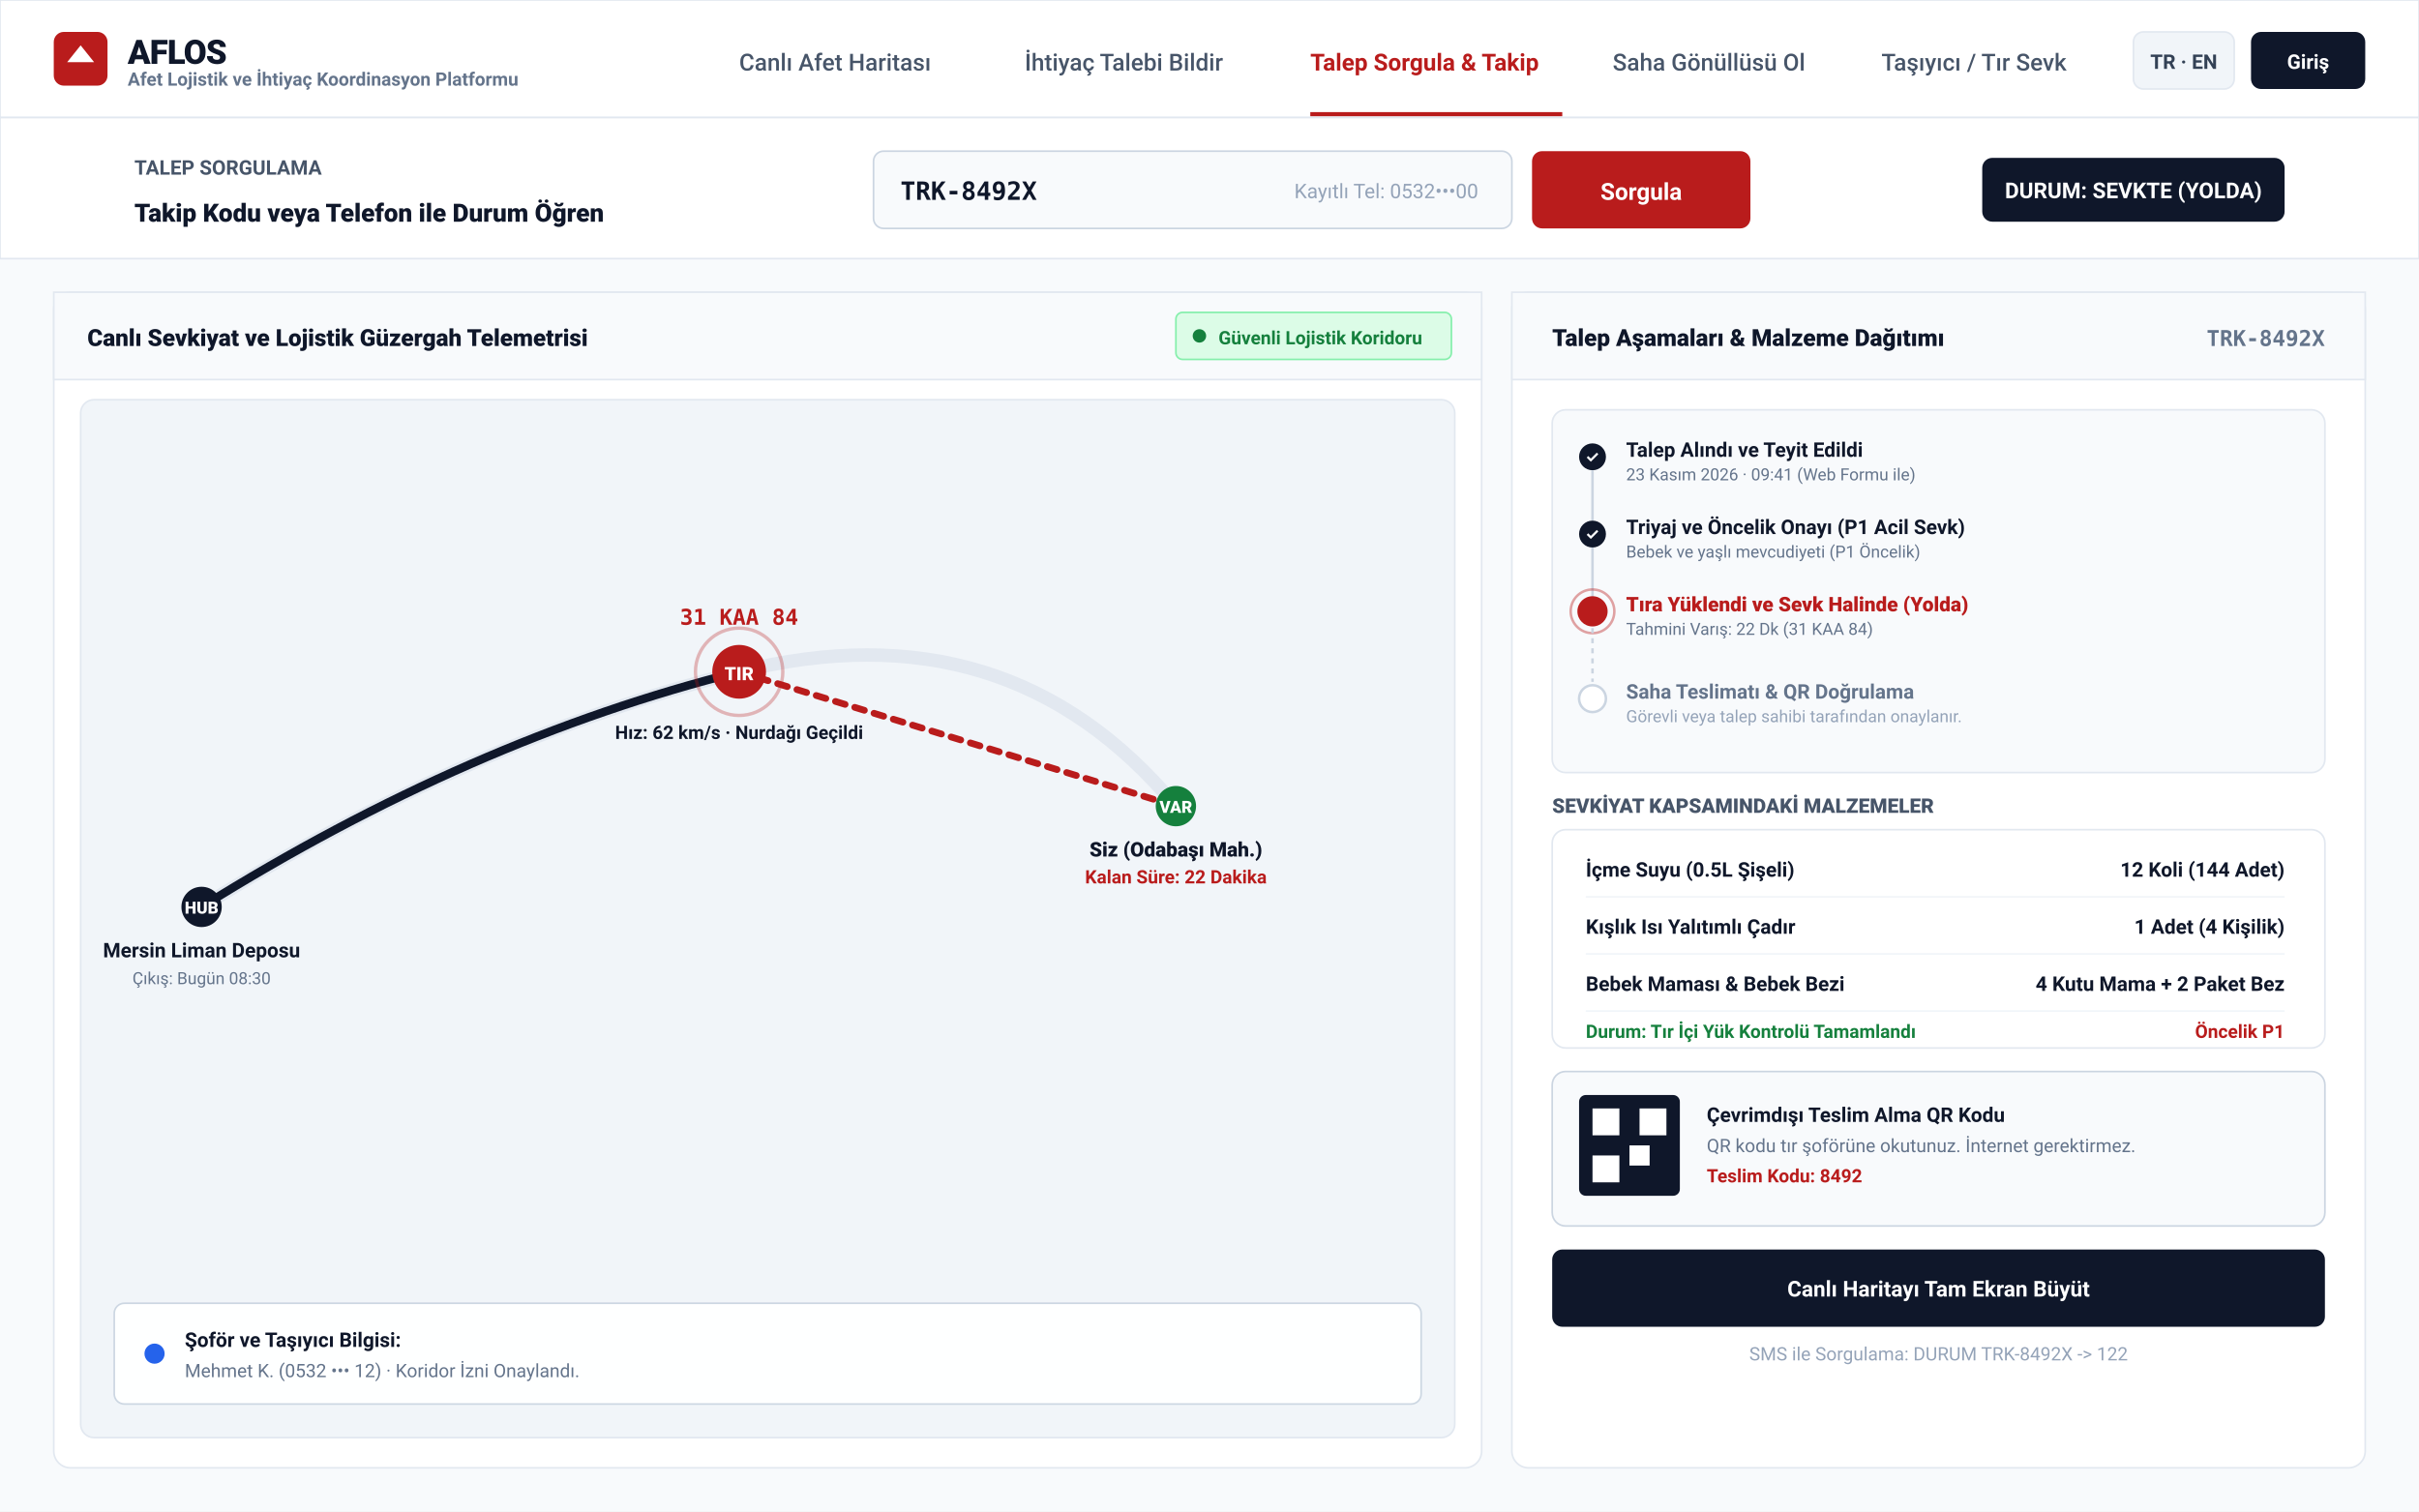
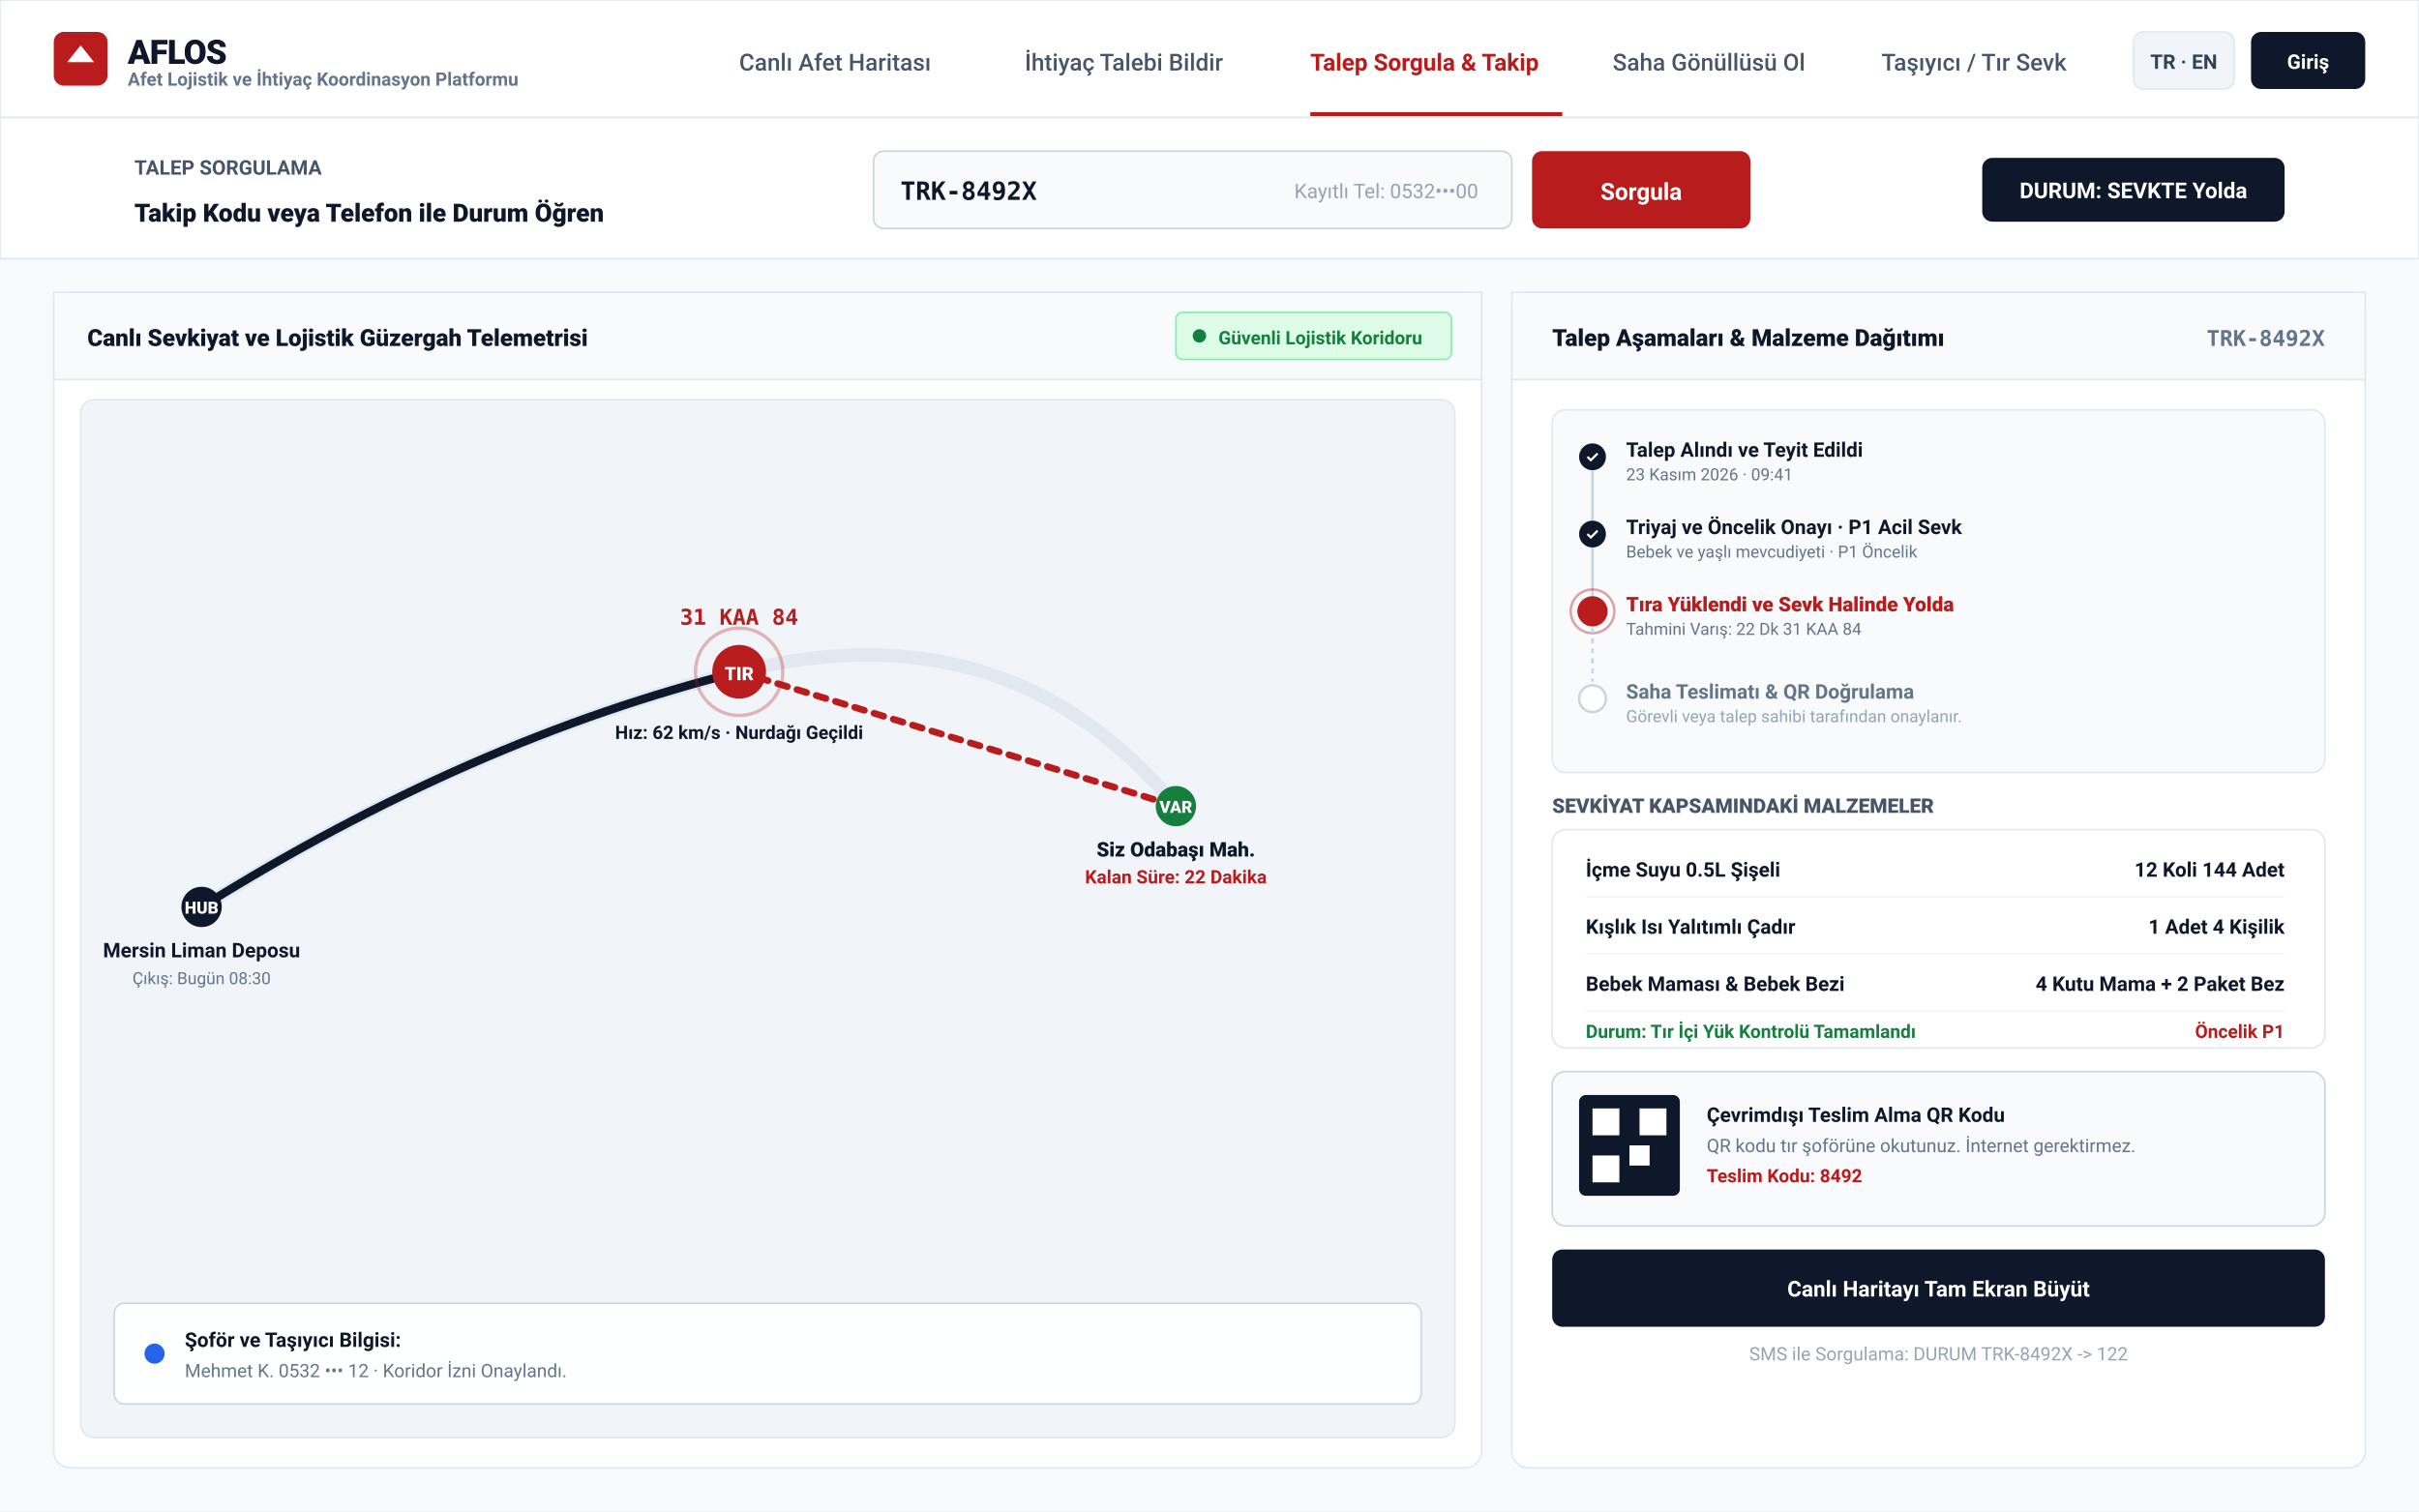
<svg xmlns="http://www.w3.org/2000/svg" viewBox="0 0 1440 900" width="1440" height="900">
  <defs>
    <style>
-       .font { font-family: -apple-system, BlinkMacSystemFont, "Segoe UI", Roboto, "Helvetica Neue", Arial, sans-serif; }
-       .mono { font-family: ui-monospace, SFMono-Regular, Menlo, Monaco, Consolas, monospace; }
-     </style>
+  .font { font-family: -apple-system, BlinkMacSystemFont, "Segoe UI", Roboto, "Helvetica Neue", Arial, sans-serif; }
+  .mono { font-family: ui-monospace, SFMono-Regular, Menlo, Monaco, Consolas, monospace; }
+  </style>
  </defs>
  <rect width="1440" height="900" fill="#F8FAFC" />
  <rect width="1440" height="70" fill="#FFFFFF" stroke="#E2E8F0" stroke-width="1" />
  <rect x="32" y="19" width="32" height="32" rx="6" fill="#B91C1C" />
  <path d="M 40 37 L 48 27 L 56 37 Z" fill="#FFFFFF" />
  <text x="76" y="38" class="font" font-size="20" font-weight="900" fill="#0F172A" letter-spacing="-0.5">AFLOS</text>
  <text x="76" y="51" class="font" font-size="11" font-weight="600" fill="#64748B">Afet Lojistik ve İhtiyaç Koordinasyon Platformu</text>
  <text x="440" y="42" class="font" font-size="14" font-weight="500" fill="#475569">Canlı Afet Haritası</text>
  <text x="610" y="42" class="font" font-size="14" font-weight="500" fill="#475569">İhtiyaç Talebi Bildir</text>
  <text x="780" y="42" class="font" font-size="14" font-weight="700" fill="#B91C1C">Talep Sorgula &amp; Takip</text>
  <line x1="780" y1="68" x2="930" y2="68" stroke="#B91C1C" stroke-width="2.5" />
  <text x="960" y="42" class="font" font-size="14" font-weight="500" fill="#475569">Saha Gönüllüsü Ol</text>
  <text x="1120" y="42" class="font" font-size="14" font-weight="500" fill="#475569">Taşıyıcı / Tır Sevk</text>
  <rect x="1270" y="19" width="60" height="34" rx="6" fill="#F1F5F9" stroke="#E2E8F0" stroke-width="1" />
  <text x="1300" y="41" class="font" font-size="12" font-weight="600" fill="#334155" text-anchor="middle">TR · EN</text>
  <rect x="1340" y="19" width="68" height="34" rx="6" fill="#0F172A" />
  <text x="1374" y="41" class="font" font-size="12" font-weight="700" fill="#FFFFFF" text-anchor="middle">Giriş</text>
  <rect y="70" width="1440" height="84" fill="#FFFFFF" stroke="#E2E8F0" stroke-width="1" />
  <text x="80" y="104" class="font" font-size="12" font-weight="700" fill="#475569">TALEP SORGULAMA</text>
  <text x="80" y="132" class="font" font-size="15" font-weight="800" fill="#0F172A">Takip Kodu veya Telefon ile Durum Öğren</text>
  <rect x="520" y="90" width="380" height="46" rx="6" fill="#F8FAFC" stroke="#CBD5E1" stroke-width="1" />
  <text x="536" y="119" class="mono" font-size="15" font-weight="700" fill="#0F172A">TRK-8492X</text>
  <text x="880" y="118" class="font" font-size="12" fill="#94A3B8" text-anchor="end">Kayıtlı Tel: 0532•••00</text>
  <rect x="912" y="90" width="130" height="46" rx="6" fill="#B91C1C" />
  <text x="977" y="119" class="font" font-size="14" font-weight="700" fill="#FFFFFF" text-anchor="middle">Sorgula</text>
  <rect x="1180" y="94" width="180" height="38" rx="6" fill="#0F172A" />
-   <text x="1270" y="118" class="font" font-size="13" font-weight="700" fill="#FFFFFF" text-anchor="middle">DURUM: SEVKTE (YOLDA)</text>
+   <text x="1270" y="118" class="font" font-size="13" font-weight="700" fill="#FFFFFF" text-anchor="middle">DURUM: SEVKTE Yolda</text>
  <rect x="32" y="174" width="850" height="700" rx="10" fill="#FFFFFF" stroke="#E2E8F0" stroke-width="1" />
  <rect x="32" y="174" width="850" height="52" rx="10 10 0 0" fill="#F8FAFC" stroke="#E2E8F0" stroke-width="1" />
  <text x="52" y="206" class="font" font-size="14" font-weight="800" fill="#0F172A">Canlı Sevkiyat ve Lojistik Güzergah Telemetrisi</text>
  <rect x="700" y="186" width="164" height="28" rx="4" fill="#DCFCE7" stroke="#86EFAC" stroke-width="1" />
  <circle cx="714" cy="200" r="4" fill="#15803D" />
  <text x="786" y="205" class="font" font-size="11" font-weight="700" fill="#15803D" text-anchor="middle">Güvenli Lojistik Koridoru</text>
  <rect x="48" y="238" width="818" height="618" rx="8" fill="#F1F5F9" stroke="#E2E8F0" stroke-width="1" />
  <path d="M 120 540 Q 280 440 440 400 T 700 480" fill="none" stroke="#E2E8F0" stroke-width="8" />
  <path d="M 120 540 Q 280 440 440 400" fill="none" stroke="#0F172A" stroke-width="5" stroke-linecap="round" />
  <path d="M 440 400 T 700 480" fill="none" stroke="#B91C1C" stroke-width="4" stroke-dasharray="6,6" stroke-linecap="round" />
  <circle cx="120" cy="540" r="12" fill="#0F172A" />
  <text x="120" y="544" class="font" font-size="10" font-weight="800" fill="#FFF" text-anchor="middle">HUB</text>
  <text x="120" y="570" class="font" font-size="12" font-weight="700" fill="#0F172A" text-anchor="middle">Mersin Liman Deposu</text>
  <text x="120" y="586" class="font" font-size="10" fill="#64748B" text-anchor="middle">Çıkış: Bugün 08:30</text>
  <circle cx="440" cy="400" r="16" fill="#B91C1C" />
  <circle cx="440" cy="400" r="26" fill="none" stroke="#B91C1C" stroke-width="2" opacity="0.3" />
  <text x="440" y="405" class="font" font-size="11" font-weight="900" fill="#FFF" text-anchor="middle">TIR</text>
  <text x="440" y="372" class="mono" font-size="13" font-weight="800" fill="#B91C1C" text-anchor="middle">31 KAA 84</text>
  <text x="440" y="440" class="font" font-size="11" font-weight="600" fill="#0F172A" text-anchor="middle">Hız: 62 km/s · Nurdağı Geçildi</text>
  <circle cx="700" cy="480" r="12" fill="#15803D" />
  <text x="700" y="484" class="font" font-size="10" font-weight="800" fill="#FFF" text-anchor="middle">VAR</text>
-   <text x="700" y="510" class="font" font-size="12" font-weight="800" fill="#0F172A" text-anchor="middle">Siz (Odabaşı Mah.)</text>
+   <text x="700" y="510" class="font" font-size="12" font-weight="800" fill="#0F172A" text-anchor="middle">Siz Odabaşı Mah.</text>
  <text x="700" y="526" class="font" font-size="11" font-weight="700" fill="#B91C1C" text-anchor="middle">Kalan Süre: 22 Dakika</text>
  <rect x="68" y="776" width="778" height="60" rx="6" fill="#FFFFFF" stroke="#CBD5E1" stroke-width="1" opacity="0.95" />
  <circle cx="92" cy="806" r="6" fill="#2563EB" />
  <text x="110" y="802" class="font" font-size="12" font-weight="700" fill="#0F172A">Şoför ve Taşıyıcı Bilgisi:</text>
-   <text x="110" y="820" class="font" font-size="11" fill="#64748B">Mehmet K. (0532 ••• 12) · Koridor İzni Onaylandı.</text>
+   <text x="110" y="820" class="font" font-size="11" fill="#64748B">Mehmet K. 0532 ••• 12 · Koridor İzni Onaylandı.</text>
  <rect x="900" y="174" width="508" height="700" rx="10" fill="#FFFFFF" stroke="#E2E8F0" stroke-width="1" />
  <rect x="900" y="174" width="508" height="52" rx="10 10 0 0" fill="#F8FAFC" stroke="#E2E8F0" stroke-width="1" />
  <text x="924" y="206" class="font" font-size="14" font-weight="800" fill="#0F172A">Talep Aşamaları &amp; Malzeme Dağıtımı</text>
  <text x="1384" y="206" class="mono" font-size="13" font-weight="700" fill="#64748B" text-anchor="end">TRK-8492X</text>
  <rect x="924" y="244" width="460" height="216" rx="8" fill="#F8FAFC" stroke="#E2E8F0" stroke-width="1" />
  <circle cx="948" cy="272" r="8" fill="#0F172A" />
  <path d="M 945 272 L 947 274 L 951 270" stroke="#FFF" stroke-width="1.3" fill="none" />
  <line x1="948" y1="280" x2="948" y2="310" stroke="#CBD5E1" stroke-width="1.5" />
  <text x="968" y="272" class="font" font-size="12" font-weight="700" fill="#0F172A">Talep Alındı ve Teyit Edildi</text>
-   <text x="968" y="286" class="font" font-size="10" fill="#64748B">23 Kasım 2026 · 09:41 (Web Formu ile)</text>
+   <text x="968" y="286" class="font" font-size="10" fill="#64748B">23 Kasım 2026 · 09:41 </text>
  <circle cx="948" cy="318" r="8" fill="#0F172A" />
  <path d="M 945 318 L 947 320 L 951 316" stroke="#FFF" stroke-width="1.3" fill="none" />
  <line x1="948" y1="326" x2="948" y2="356" stroke="#CBD5E1" stroke-width="1.5" />
-   <text x="968" y="318" class="font" font-size="12" font-weight="700" fill="#0F172A">Triyaj ve Öncelik Onayı (P1 Acil Sevk)</text>
-   <text x="968" y="332" class="font" font-size="10" fill="#64748B">Bebek ve yaşlı mevcudiyeti (P1 Öncelik)</text>
+   <text x="968" y="318" class="font" font-size="12" font-weight="700" fill="#0F172A">Triyaj ve Öncelik Onayı · P1 Acil Sevk</text>
+   <text x="968" y="332" class="font" font-size="10" fill="#64748B">Bebek ve yaşlı mevcudiyeti · P1 Öncelik</text>
  <circle cx="948" cy="364" r="9" fill="#B91C1C" />
  <circle cx="948" cy="364" r="13" fill="none" stroke="#B91C1C" stroke-width="1.5" opacity="0.4" />
  <line x1="948" y1="374" x2="948" y2="406" stroke="#CBD5E1" stroke-width="1.5" stroke-dasharray="3,3" />
-   <text x="968" y="364" class="font" font-size="12" font-weight="800" fill="#B91C1C">Tıra Yüklendi ve Sevk Halinde (Yolda)</text>
-   <text x="968" y="378" class="font" font-size="10" fill="#64748B">Tahmini Varış: 22 Dk (31 KAA 84)</text>
+   <text x="968" y="364" class="font" font-size="12" font-weight="800" fill="#B91C1C">Tıra Yüklendi ve Sevk Halinde Yolda</text>
+   <text x="968" y="378" class="font" font-size="10" fill="#64748B">Tahmini Varış: 22 Dk 31 KAA 84</text>
  <circle cx="948" cy="416" r="8" fill="#FFFFFF" stroke="#CBD5E1" stroke-width="1.5" />
  <text x="968" y="416" class="font" font-size="12" font-weight="600" fill="#64748B">Saha Teslimatı &amp; QR Doğrulama</text>
  <text x="968" y="430" class="font" font-size="10" fill="#94A3B8">Görevli veya talep sahibi tarafından onaylanır.</text>
  <text x="924" y="484" class="font" font-size="12" font-weight="800" fill="#475569">SEVKİYAT KAPSAMINDAKİ MALZEMELER</text>
  <rect x="924" y="494" width="460" height="130" rx="8" fill="#FFFFFF" stroke="#E2E8F0" stroke-width="1" />
-   <text x="944" y="522" class="font" font-size="12" font-weight="700" fill="#0F172A">İçme Suyu (0.5L Şişeli)</text>
-   <text x="1360" y="522" class="font" font-size="12" font-weight="700" fill="#0F172A" text-anchor="end">12 Koli (144 Adet)</text>
+   <text x="944" y="522" class="font" font-size="12" font-weight="700" fill="#0F172A">İçme Suyu 0.5L Şişeli</text>
+   <text x="1360" y="522" class="font" font-size="12" font-weight="700" fill="#0F172A" text-anchor="end">12 Koli 144 Adet</text>
  <line x1="944" y1="534" x2="1360" y2="534" stroke="#F1F5F9" stroke-width="1" />
  <text x="944" y="556" class="font" font-size="12" font-weight="700" fill="#0F172A">Kışlık Isı Yalıtımlı Çadır</text>
-   <text x="1360" y="556" class="font" font-size="12" font-weight="700" fill="#0F172A" text-anchor="end">1 Adet (4 Kişilik)</text>
+   <text x="1360" y="556" class="font" font-size="12" font-weight="700" fill="#0F172A" text-anchor="end">1 Adet 4 Kişilik</text>
  <line x1="944" y1="568" x2="1360" y2="568" stroke="#F1F5F9" stroke-width="1" />
  <text x="944" y="590" class="font" font-size="12" font-weight="700" fill="#0F172A">Bebek Maması &amp; Bebek Bezi</text>
  <text x="1360" y="590" class="font" font-size="12" font-weight="700" fill="#0F172A" text-anchor="end">4 Kutu Mama + 2 Paket Bez</text>
  <line x1="944" y1="602" x2="1360" y2="602" stroke="#F1F5F9" stroke-width="1" />
  <text x="944" y="618" class="font" font-size="11" font-weight="600" fill="#15803D">Durum: Tır İçi Yük Kontrolü Tamamlandı</text>
  <text x="1360" y="618" class="font" font-size="11" font-weight="700" fill="#B91C1C" text-anchor="end">Öncelik P1</text>
  <rect x="924" y="638" width="460" height="92" rx="8" fill="#F8FAFC" stroke="#CBD5E1" stroke-width="1" />
  <rect x="940" y="652" width="60" height="60" rx="4" fill="#0F172A" />
  <rect x="948" y="660" width="16" height="16" fill="#FFF" />
  <rect x="976" y="660" width="16" height="16" fill="#FFF" />
  <rect x="948" y="688" width="16" height="16" fill="#FFF" />
  <rect x="970" y="682" width="12" height="12" fill="#FFF" />
  <text x="1016" y="668" class="font" font-size="12" font-weight="700" fill="#0F172A">Çevrimdışı Teslim Alma QR Kodu</text>
  <text x="1016" y="686" class="font" font-size="11" fill="#64748B">QR kodu tır şoförüne okutunuz. İnternet gerektirmez.</text>
  <text x="1016" y="704" class="font" font-size="11" font-weight="700" fill="#B91C1C">Teslim Kodu: 8492</text>
  <rect x="924" y="744" width="460" height="46" rx="6" fill="#0F172A" />
  <text x="1154" y="772" class="font" font-size="13" font-weight="700" fill="#FFFFFF" text-anchor="middle">Canlı Haritayı Tam Ekran Büyüt</text>
  <text x="1154" y="810" class="font" font-size="11" fill="#94A3B8" text-anchor="middle">SMS ile Sorgulama: DURUM TRK-8492X -&gt; 122</text>
</svg>
